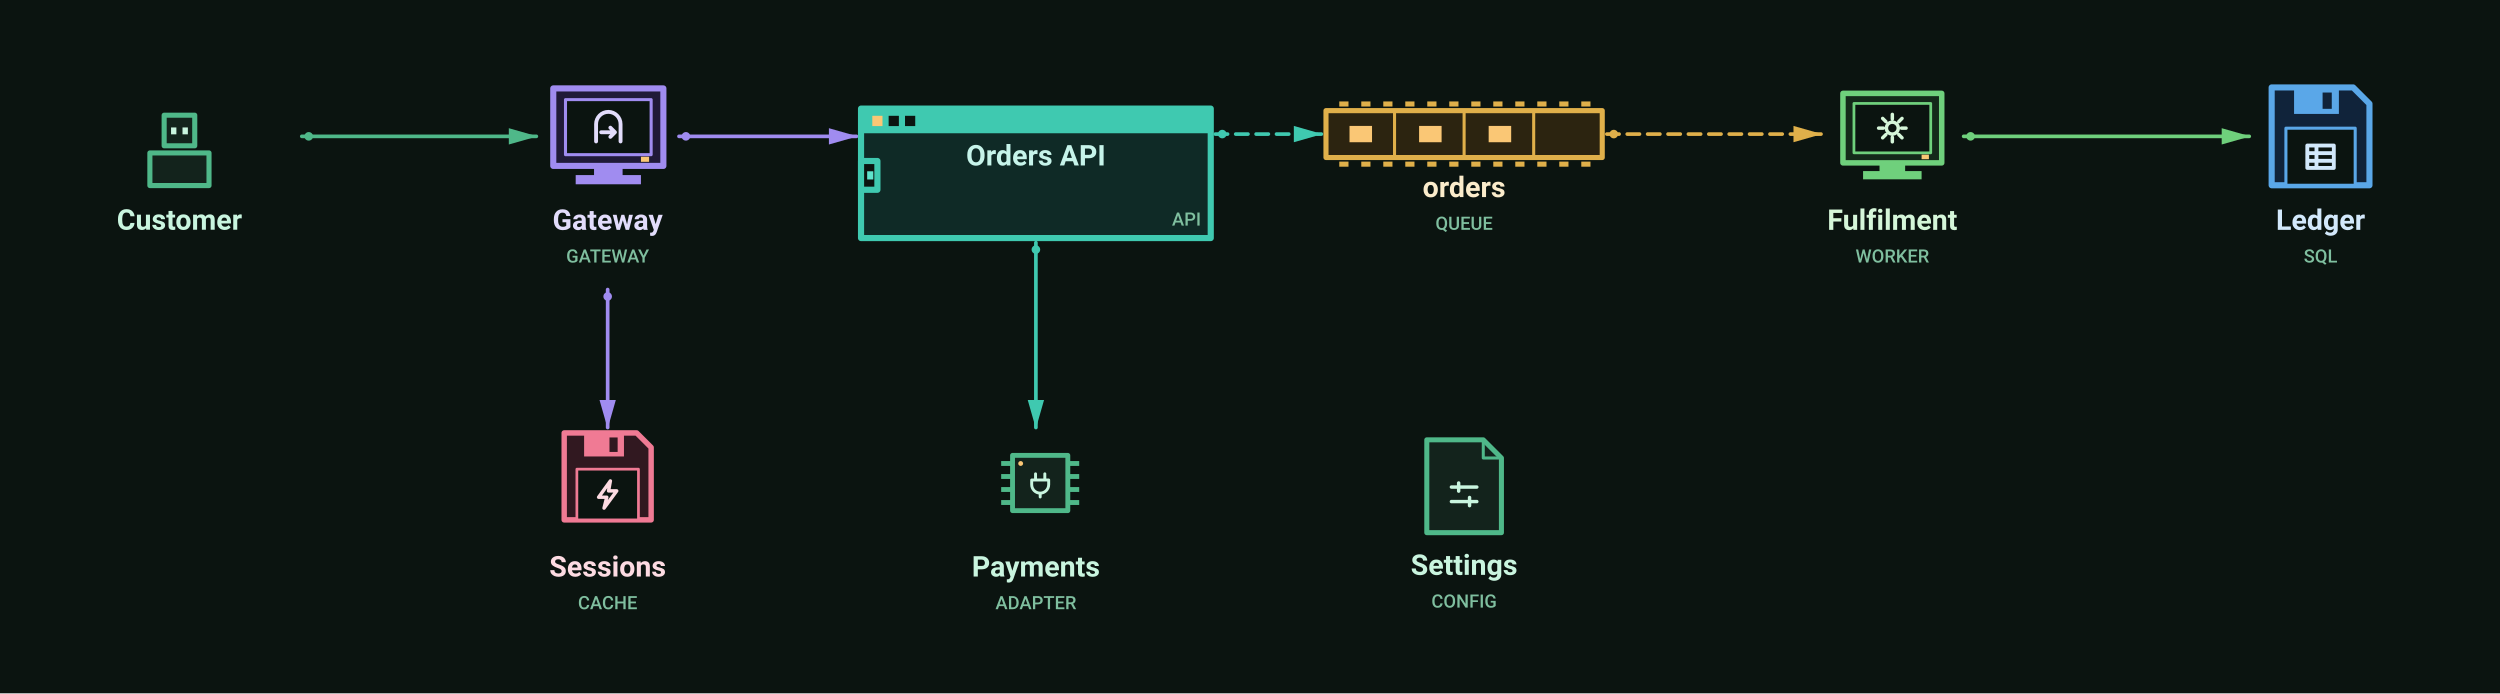
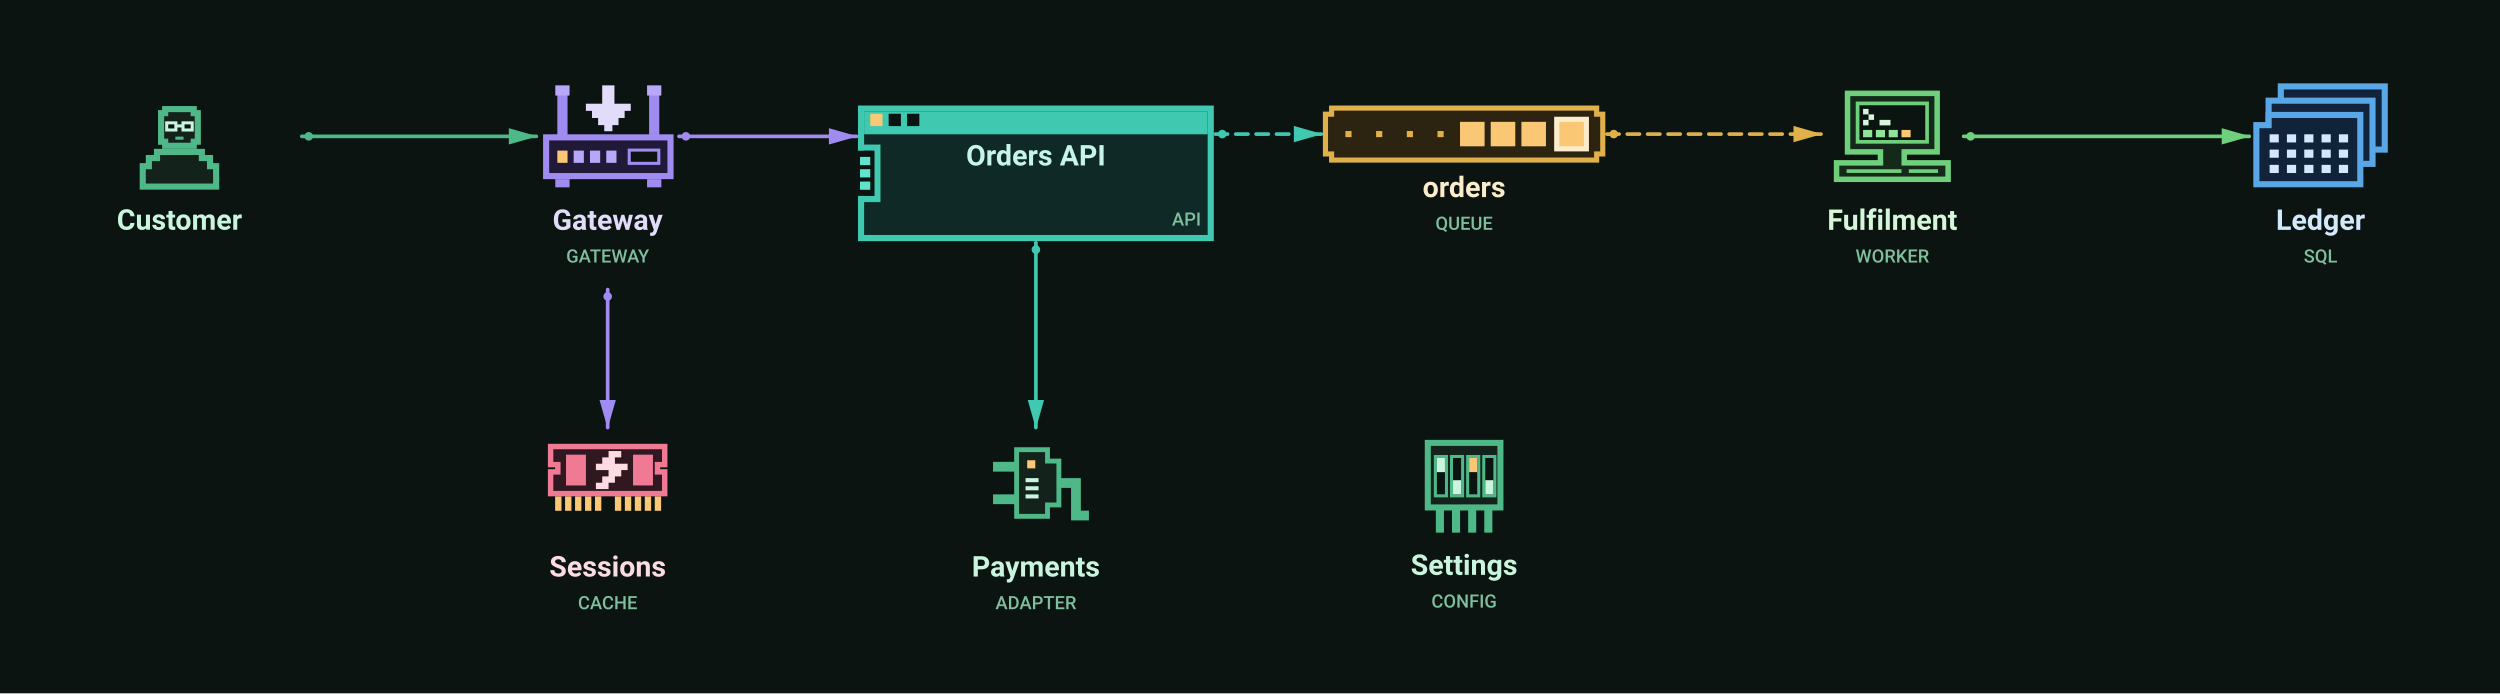
<svg xmlns="http://www.w3.org/2000/svg" width="1226" height="340" viewBox="0 0 1226 340">
  <defs>
    <filter id="export-pack-sample-dc-shadow" x="-25%" y="-30%" width="150%" height="170%">
      <feGaussianBlur in="SourceAlpha" stdDeviation="3" result="blur" />
      <feOffset in="blur" dx="0" dy="2" result="offset" />
      <feFlood flood-color="rgba(0, 0, 0, 0.45)" flood-opacity="1" result="color" />
      <feComposite in="color" in2="offset" operator="in" result="shadow" />
      <feMerge>
        <feMergeNode in="shadow" />
        <feMergeNode in="SourceGraphic" />
      </feMerge>
    </filter>
    <marker id="export-pack-sample-dc-arrow-4fb889" viewBox="-0.7 -0.7 15.4 9.4" refX="13.5" refY="4" markerWidth="15.4" markerHeight="9.4" markerUnits="userSpaceOnUse" orient="auto-start-reverse">
      <path d="M14 4 L0 0 L0 8 Z" fill="#4fb889" stroke-linejoin="round" stroke-linecap="round" />
    </marker>
    <marker id="export-pack-sample-dc-arrow-4fb889-open" viewBox="-0.7 -0.7 15.4 9.4" refX="13.5" refY="4" markerWidth="15.4" markerHeight="9.4" markerUnits="userSpaceOnUse" orient="auto-start-reverse">
      <path d="M0 0 L14 4 L0 8" fill="none" stroke="#4fb889" stroke-width="1.4" stroke-linejoin="round" stroke-linecap="round" />
    </marker>
    <marker id="export-pack-sample-dc-origin-4fb889" viewBox="-6 -2.6 6.5 5.2" refX="0" refY="0" markerWidth="6.5" markerHeight="5.2" markerUnits="userSpaceOnUse" orient="auto-start-reverse">
      <circle cx="-3.4" cy="0" r="2.1" fill="#4fb889" />
    </marker>
    <marker id="export-pack-sample-dc-arrow-a08cf0" viewBox="-0.7 -0.7 15.4 9.4" refX="13.5" refY="4" markerWidth="15.4" markerHeight="9.4" markerUnits="userSpaceOnUse" orient="auto-start-reverse">
      <path d="M14 4 L0 0 L0 8 Z" fill="#a08cf0" stroke-linejoin="round" stroke-linecap="round" />
    </marker>
    <marker id="export-pack-sample-dc-arrow-a08cf0-open" viewBox="-0.7 -0.7 15.4 9.4" refX="13.5" refY="4" markerWidth="15.4" markerHeight="9.4" markerUnits="userSpaceOnUse" orient="auto-start-reverse">
      <path d="M0 0 L14 4 L0 8" fill="none" stroke="#a08cf0" stroke-width="1.4" stroke-linejoin="round" stroke-linecap="round" />
    </marker>
    <marker id="export-pack-sample-dc-origin-a08cf0" viewBox="-6 -2.6 6.5 5.2" refX="0" refY="0" markerWidth="6.5" markerHeight="5.2" markerUnits="userSpaceOnUse" orient="auto-start-reverse">
      <circle cx="-3.4" cy="0" r="2.1" fill="#a08cf0" />
    </marker>
    <marker id="export-pack-sample-dc-arrow-3fc9b0" viewBox="-0.7 -0.7 15.4 9.4" refX="13.5" refY="4" markerWidth="15.4" markerHeight="9.4" markerUnits="userSpaceOnUse" orient="auto-start-reverse">
      <path d="M14 4 L0 0 L0 8 Z" fill="#3fc9b0" stroke-linejoin="round" stroke-linecap="round" />
    </marker>
    <marker id="export-pack-sample-dc-arrow-3fc9b0-open" viewBox="-0.7 -0.7 15.4 9.4" refX="13.5" refY="4" markerWidth="15.4" markerHeight="9.4" markerUnits="userSpaceOnUse" orient="auto-start-reverse">
      <path d="M0 0 L14 4 L0 8" fill="none" stroke="#3fc9b0" stroke-width="1.4" stroke-linejoin="round" stroke-linecap="round" />
    </marker>
    <marker id="export-pack-sample-dc-origin-3fc9b0" viewBox="-6 -2.6 6.5 5.2" refX="0" refY="0" markerWidth="6.5" markerHeight="5.2" markerUnits="userSpaceOnUse" orient="auto-start-reverse">
      <circle cx="-3.4" cy="0" r="2.1" fill="#3fc9b0" />
    </marker>
    <marker id="export-pack-sample-dc-arrow-e0b04a" viewBox="-0.7 -0.7 15.4 9.4" refX="13.5" refY="4" markerWidth="15.4" markerHeight="9.4" markerUnits="userSpaceOnUse" orient="auto-start-reverse">
      <path d="M14 4 L0 0 L0 8 Z" fill="#e0b04a" stroke-linejoin="round" stroke-linecap="round" />
    </marker>
    <marker id="export-pack-sample-dc-arrow-e0b04a-open" viewBox="-0.7 -0.7 15.4 9.4" refX="13.5" refY="4" markerWidth="15.4" markerHeight="9.4" markerUnits="userSpaceOnUse" orient="auto-start-reverse">
      <path d="M0 0 L14 4 L0 8" fill="none" stroke="#e0b04a" stroke-width="1.4" stroke-linejoin="round" stroke-linecap="round" />
    </marker>
    <marker id="export-pack-sample-dc-origin-e0b04a" viewBox="-6 -2.6 6.5 5.2" refX="0" refY="0" markerWidth="6.5" markerHeight="5.2" markerUnits="userSpaceOnUse" orient="auto-start-reverse">
      <circle cx="-3.4" cy="0" r="2.1" fill="#e0b04a" />
    </marker>
    <marker id="export-pack-sample-dc-arrow-6fd07c" viewBox="-0.7 -0.7 15.4 9.4" refX="13.5" refY="4" markerWidth="15.4" markerHeight="9.4" markerUnits="userSpaceOnUse" orient="auto-start-reverse">
      <path d="M14 4 L0 0 L0 8 Z" fill="#6fd07c" stroke-linejoin="round" stroke-linecap="round" />
    </marker>
    <marker id="export-pack-sample-dc-arrow-6fd07c-open" viewBox="-0.7 -0.7 15.4 9.4" refX="13.5" refY="4" markerWidth="15.4" markerHeight="9.4" markerUnits="userSpaceOnUse" orient="auto-start-reverse">
      <path d="M0 0 L14 4 L0 8" fill="none" stroke="#6fd07c" stroke-width="1.4" stroke-linejoin="round" stroke-linecap="round" />
    </marker>
    <marker id="export-pack-sample-dc-origin-6fd07c" viewBox="-6 -2.6 6.5 5.2" refX="0" refY="0" markerWidth="6.5" markerHeight="5.2" markerUnits="userSpaceOnUse" orient="auto-start-reverse">
      <circle cx="-3.4" cy="0" r="2.1" fill="#6fd07c" />
    </marker>
  </defs>
  <rect x="0" y="0" width="1226" height="340" fill="#0b1410" />
  <g transform="translate(88 85)">
    <path d="M60 -18.136L80 -18.136L117.511 -18.136L155.023 -18.136L175.023 -18.136" fill="none" marker-end="url(#export-pack-sample-dc-arrow-4fb889)" marker-start="url(#export-pack-sample-dc-origin-4fb889)" stroke="#4fb889" stroke-width="1.8" stroke-linecap="round" stroke-linejoin="round" />
    <path d="M244.977 -18.136L264.977 -18.136L288.489 -18.136L312 -18.136L332 -18.136" fill="none" marker-end="url(#export-pack-sample-dc-arrow-a08cf0)" marker-start="url(#export-pack-sample-dc-origin-a08cf0)" stroke="#a08cf0" stroke-width="1.8" stroke-linecap="round" stroke-linejoin="round" />
    <path d="M508 -19.25L528 -19.25L534 -19.25L540 -19.25L560 -19.25" fill="none" marker-end="url(#export-pack-sample-dc-arrow-3fc9b0)" marker-start="url(#export-pack-sample-dc-origin-3fc9b0)" stroke="#3fc9b0" stroke-width="1.8" stroke-dasharray="6 4" stroke-linecap="round" stroke-linejoin="round" />
    <path d="M700 -19.25L720 -19.25L752.511 -19.25L785.023 -19.25L805.023 -19.25" fill="none" marker-end="url(#export-pack-sample-dc-arrow-e0b04a)" marker-start="url(#export-pack-sample-dc-origin-e0b04a)" stroke="#e0b04a" stroke-width="1.8" stroke-dasharray="6 4" stroke-linecap="round" stroke-linejoin="round" />
    <path d="M874.977 -18.136L894.977 -18.136L945 -18.136L995.023 -18.136L1015.023 -18.136" fill="none" marker-end="url(#export-pack-sample-dc-arrow-6fd07c)" marker-start="url(#export-pack-sample-dc-origin-6fd07c)" stroke="#6fd07c" stroke-width="1.8" stroke-linecap="round" stroke-linejoin="round" />
    <path d="M210 57L210 77L210 90.83L210 104.659L210 124.659" fill="none" marker-end="url(#export-pack-sample-dc-arrow-a08cf0)" marker-start="url(#export-pack-sample-dc-origin-a08cf0)" stroke="#a08cf0" stroke-width="1.8" stroke-linecap="round" stroke-linejoin="round" />
    <path d="M420 34L420 54L420 79.33L420 104.659L420 124.659" fill="none" marker-end="url(#export-pack-sample-dc-arrow-3fc9b0)" marker-start="url(#export-pack-sample-dc-origin-3fc9b0)" stroke="#3fc9b0" stroke-width="1.8" stroke-linecap="round" stroke-linejoin="round" />
    <g transform="translate(-60 -46)">
-       <path d="M45.5 36L74.5 36L74.5 52L45.5 52Z" fill="#13231c" stroke="#4fb889" stroke-width="2.5" stroke-linecap="round" stroke-linejoin="round" />
-       <path d="M52.5 17.5L67.5 17.5L67.5 32.5L52.5 32.5Z" fill="#13231c" stroke="#4fb889" stroke-width="2.5" stroke-linecap="round" stroke-linejoin="round" />
-       <path d="M55.88 23.5L58.5 23.5L58.5 26.88L55.88 26.88ZM61.5 23.5L64.13 23.5L64.13 26.88L61.5 26.88Z" fill="#c9f5df" stroke="none" />
+       <path d="M47.5 34L72.5 34L72.5 43L47.5 43ZM43.5 37L76.5 37L76.5 47L43.5 47ZM40.5 41L79.5 41L79.5 54L40.5 54Z" fill="#4fb889" stroke="none" />
+       <path d="M50.5 37L69.5 37L69.5 40L50.5 40ZM46.5 40L73.5 40L73.5 44L46.5 44ZM43.5 44L76.5 44L76.5 51L43.5 51Z" fill="#13231c" stroke="none" />
+       <path d="M51.5 13L68.5 13L68.5 34L51.5 34ZM49.5 15L70.5 15L70.5 32L49.5 32Z" fill="#4fb889" stroke="none" />
+       <path d="M54.5 16L65.5 16L65.5 31L54.5 31ZM52.5 18L67.5 18L67.5 29L52.5 29Z" fill="#13231c" stroke="none" />
+       <path d="M53 20.5L59 20.5L59 25.5L53 25.5ZM61 20.5L67 20.5L67 25.5L61 25.5ZM59 22L61 22L61 23.5L59 23.5Z" fill="#c9f5df" stroke="none" />
+       <path d="M54.5 22L57.5 22L57.5 24L54.5 24ZM62.5 22L65.5 22L65.5 24L62.5 24Z" fill="#0b1410" stroke="none" />
+       <path d="M58 28L62 28L62 29.5L58 29.5Z" fill="#4fb889" stroke="none" />
      <text x="60" y="73.65" fill="#c9f5df" font-family="system-ui, -apple-system, &quot;Segoe UI&quot;, Roboto, &quot;Helvetica Neue&quot;, Arial, sans-serif" font-size="14" font-weight="600" text-anchor="middle" letter-spacing="0" textLength="63.34" lengthAdjust="spacingAndGlyphs" xml:space="preserve">Customer</text>
    </g>
    <g transform="translate(150 -57)">
-       <path d="M33.32 15.36L87.32 15.36L87.32 53.36L33.32 53.36Z" fill="#201a38" stroke="#a08cf0" stroke-width="3" stroke-linecap="round" stroke-linejoin="round" />
-       <path d="M39.32 20.86L81.32 20.86L81.32 47.86L39.32 47.86Z" fill="#0b1410" stroke="#a08cf0" stroke-width="1.5" stroke-linecap="round" stroke-linejoin="round" />
-       <path d="M53.32 53.36L67.32 53.36L67.32 57.86L53.32 57.86ZM44.32 57.86L76.32 57.86L76.32 62.37L44.32 62.37Z" fill="#a08cf0" stroke="none" />
-       <path d="M76.32 48.86L80.32 48.86L80.32 51.36L76.32 51.36Z" fill="#fac775" stroke="none" />
-       <path d="M54.32 41.36L54.32 32.86C54.32 29.55 57.01 26.86 60.32 26.86C63.64 26.86 66.32 29.55 66.32 32.86L66.32 41.36M56.82 36.86L63.32 36.86M61.32 34.61L63.57 36.86L61.32 39.11" fill="none" stroke="#e2dcfb" stroke-width="1.9" stroke-linecap="round" stroke-linejoin="round" />
+       <path d="M35.32 17.86L40.32 17.86L40.32 38.86L35.32 38.86ZM80.32 17.86L85.32 17.86L85.32 38.86L80.32 38.86ZM34.32 59.86L41.32 59.86L41.32 63.87L34.32 63.87ZM79.32 59.86L86.32 59.86L86.32 63.87L79.32 63.87Z" fill="#a08cf0" stroke="none" />
+       <path d="M34.32 13.86L41.32 13.86L41.32 18.86L34.32 18.86ZM79.32 13.86L86.32 13.86L86.32 18.86L79.32 18.86Z" fill="#b9a8f7" stroke="none" />
+       <path d="M57.32 13.86L63.32 13.86L63.32 22.86L57.32 22.86ZM49.32 22.86L71.32 22.86L71.32 26.36L49.32 26.36ZM52.32 26.36L68.32 26.36L68.32 29.86L52.32 29.86ZM55.32 29.86L65.32 29.86L65.32 33.36L55.32 33.36ZM58.32 33.36L62.32 33.36L62.32 36.36L58.32 36.36Z" fill="#e2dcfb" stroke="none" />
+       <path d="M28.32 37.86L92.32 37.86L92.32 59.86L28.32 59.86Z" fill="#a08cf0" stroke="none" />
+       <path d="M31.32 40.86L89.32 40.86L89.32 56.86L31.32 56.86Z" fill="#201a38" stroke="none" />
+       <path d="M35.32 45.86L40.32 45.86L40.32 51.86L35.32 51.86Z" fill="#fac775" stroke="none" />
+       <path d="M43.32 45.86L48.32 45.86L48.32 51.86L43.32 51.86ZM51.32 45.86L56.32 45.86L56.32 51.86L51.32 51.86ZM59.32 45.86L64.32 45.86L64.32 51.86L59.32 51.86Z" fill="#b9a8f7" stroke="none" />
+       <path d="M69.82 44.86L85.82 44.86L85.82 52.86L69.82 52.86Z" fill="#a08cf0" stroke="none" />
+       <path d="M71.32 46.36L84.32 46.36L84.32 51.36L71.32 51.36Z" fill="#0b1410" stroke="none" />
      <text x="60" y="84.72" fill="#e2dcfb" font-family="system-ui, -apple-system, &quot;Segoe UI&quot;, Roboto, &quot;Helvetica Neue&quot;, Arial, sans-serif" font-size="14" font-weight="600" text-anchor="middle" letter-spacing="0" textLength="58.39" lengthAdjust="spacingAndGlyphs" xml:space="preserve">Gateway</text>
      <text x="60" y="100.74" fill="#7fbf9f" font-family="system-ui, -apple-system, &quot;Segoe UI&quot;, Roboto, &quot;Helvetica Neue&quot;, Arial, sans-serif" font-size="9" font-weight="500" text-anchor="middle" letter-spacing="0" textLength="37.98" lengthAdjust="spacingAndGlyphs" xml:space="preserve">GATEWAY</text>
    </g>
    <g transform="translate(332 -34)">
-       <path d="M2.25 2.26L173.75 2.26L173.75 65.74L2.25 65.74Z" fill="#0f2a26" stroke="#3fc9b0" stroke-width="3.02" stroke-linecap="round" stroke-linejoin="round" />
-       <path d="M2.25 2.26L173.75 2.26L173.75 14.35L2.25 14.35Z" fill="#3fc9b0" stroke="none" />
-       <path d="M7.77 5.79L12.78 5.79L12.78 10.83L7.77 10.83Z" fill="#fac775" stroke="none" />
-       <path d="M15.79 5.79L20.81 5.79L20.81 10.83L15.79 10.83ZM23.82 5.79L28.83 5.79L28.83 10.83L23.82 10.83Z" fill="#0b1410" stroke="none" />
-       <path d="M2.25 27.95L10.28 27.95L10.28 42.06L2.25 42.06Z" fill="#0b1410" stroke="#3fc9b0" stroke-width="3.02" stroke-linecap="round" stroke-linejoin="round" />
-       <path d="M5.26 32.99L8.27 32.99L8.27 37.02L5.26 37.02Z" fill="#5fe3cc" stroke="none" />
+       <path d="M0.75 0.75L175.25 0.75L175.25 67.25L0.75 67.25Z" fill="#3fc9b0" stroke="none" />
+       <path d="M3.76 3.77L172.24 3.77L172.24 64.23L3.76 64.23Z" fill="#0f2a26" stroke="none" />
+       <path d="M3.76 3.77L172.24 3.77L172.24 14.86L3.76 14.86Z" fill="#3fc9b0" stroke="none" />
+       <path d="M6.77 4.78L12.78 4.78L12.78 10.83L6.77 10.83Z" fill="#fac775" stroke="none" />
+       <path d="M15.79 4.78L21.81 4.78L21.81 10.83L15.79 10.83ZM24.82 4.78L30.84 4.78L30.84 10.83L24.82 10.83Z" fill="#0b1410" stroke="none" />
+       <path d="M0.75 19.89L11.78 19.89L11.78 22.92L0.75 22.92ZM8.77 19.89L11.78 19.89L11.78 48.11L8.77 48.11ZM0.75 45.08L11.78 45.08L11.78 48.11L0.75 48.11Z" fill="#3fc9b0" stroke="none" />
+       <path d="M0.75 22.92L8.77 22.92L8.77 45.08L0.75 45.08Z" fill="#0b1410" stroke="none" />
+       <path d="M1.75 25.94L6.77 25.94L6.77 29.97L1.75 29.97ZM1.75 31.98L6.77 31.98L6.77 36.02L1.75 36.02ZM1.75 38.03L6.77 38.03L6.77 42.06L1.75 42.06Z" fill="#5fe3cc" stroke="none" />
      <text x="88" y="30.13" fill="#c6f4ea" font-family="system-ui, -apple-system, &quot;Segoe UI&quot;, Roboto, &quot;Helvetica Neue&quot;, Arial, sans-serif" font-size="14" font-weight="600" text-anchor="middle" letter-spacing="0" textLength="66.98" lengthAdjust="spacingAndGlyphs" xml:space="preserve">Orders API</text>
      <text x="169" y="59.63" fill="#7fbf9f" font-family="system-ui, -apple-system, &quot;Segoe UI&quot;, Roboto, &quot;Helvetica Neue&quot;, Arial, sans-serif" font-size="9" font-weight="500" text-anchor="end" letter-spacing="0" textLength="12.96" lengthAdjust="spacingAndGlyphs" xml:space="preserve">API</text>
    </g>
    <g transform="translate(560 -36)">
-       <path d="M2.26 5.25L137.74 5.25L137.74 28.25L2.26 28.25Z" fill="#2c2410" stroke="#e0b04a" stroke-width="2.5" stroke-linecap="round" stroke-linejoin="round" />
-       <path d="M8.78 0.75L13.3 0.75L13.3 3.25L8.78 3.25ZM19.57 0.75L24.08 0.75L24.08 3.25L19.57 3.25ZM30.36 0.75L34.87 0.75L34.87 3.25L30.36 3.25ZM41.15 0.75L45.66 0.75L45.66 3.25L41.15 3.25ZM51.93 0.75L56.45 0.75L56.45 3.25L51.93 3.25ZM62.72 0.75L67.24 0.75L67.24 3.25L62.72 3.25ZM73.51 0.75L78.03 0.75L78.03 3.25L73.51 3.25ZM84.3 0.75L88.82 0.75L88.82 3.25L84.3 3.25ZM95.09 0.75L99.61 0.75L99.61 3.25L95.09 3.25ZM105.88 0.75L110.4 0.75L110.4 3.25L105.88 3.25ZM116.67 0.75L121.18 0.75L121.18 3.25L116.67 3.25ZM127.46 0.75L131.97 0.75L131.97 3.25L127.46 3.25ZM8.78 30.25L13.3 30.25L13.3 32.75L8.78 32.75ZM19.57 30.25L24.08 30.25L24.08 32.75L19.57 32.75ZM30.36 30.25L34.87 30.25L34.87 32.75L30.36 32.75ZM41.15 30.25L45.66 30.25L45.66 32.75L41.15 32.75ZM51.93 30.25L56.45 30.25L56.45 32.75L51.93 32.75ZM62.72 30.25L67.24 30.25L67.24 32.75L62.72 32.75ZM73.51 30.25L78.03 30.25L78.03 32.75L73.51 32.75ZM84.3 30.25L88.82 30.25L88.82 32.75L84.3 32.75ZM95.09 30.25L99.61 30.25L99.61 32.75L95.09 32.75ZM105.88 30.25L110.4 30.25L110.4 32.75L105.88 32.75ZM116.67 30.25L121.18 30.25L121.18 32.75L116.67 32.75ZM127.46 30.25L131.97 30.25L131.97 32.75L127.46 32.75Z" fill="#e0b04a" stroke="none" />
-       <path d="M35.88 5.25L35.88 28.25M70 5.25L70 28.25M104.12 5.25L104.12 28.25" fill="none" stroke="#e0b04a" stroke-width="1.5" stroke-linecap="round" stroke-linejoin="round" />
-       <path d="M13.8 12.75L24.84 12.75L24.84 20.75L13.8 20.75Z" fill="#fac775" stroke="none" />
-       <path d="M47.92 12.75L58.96 12.75L58.96 20.75L47.92 20.75ZM82.04 12.75L93.08 12.75L93.08 20.75L82.04 20.75Z" fill="#fac775" stroke="none" />
+       <path d="M3.76 2.75L136.24 2.75L136.24 30.75L3.76 30.75ZM0.75 5.75L139.25 5.75L139.25 27.75L0.75 27.75Z" fill="#e0b04a" stroke="none" />
+       <path d="M6.27 5.25L133.73 5.25L133.73 28.25L6.27 28.25ZM3.26 8.25L136.74 8.25L136.74 25.25L3.26 25.25Z" fill="#2c2410" stroke="none" />
+       <path d="M67.99 10.75L80.04 10.75L80.04 22.75L67.99 22.75ZM83.05 10.75L95.09 10.75L95.09 22.75L83.05 22.75ZM98.1 10.75L110.14 10.75L110.14 22.75L98.1 22.75Z" fill="#fac775" stroke="none" />
+       <path d="M114.16 8.25L131.22 8.25L131.22 25.25L114.16 25.25Z" fill="#fbeccb" stroke="none" />
+       <path d="M116.67 10.75L128.71 10.75L128.71 22.75L116.67 22.75Z" fill="#fac775" stroke="none" />
+       <path d="M11.79 15.25L14.8 15.25L14.8 18.25L11.79 18.25ZM26.84 15.25L29.86 15.25L29.86 18.25L26.84 18.25ZM41.9 15.25L44.91 15.25L44.91 18.25L41.9 18.25ZM56.95 15.25L59.96 15.25L59.96 18.25L56.95 18.25Z" fill="#e0b04a" stroke="none" />
      <text x="70" y="47.65" fill="#fbeccb" font-family="system-ui, -apple-system, &quot;Segoe UI&quot;, Roboto, &quot;Helvetica Neue&quot;, Arial, sans-serif" font-size="14" font-weight="600" text-anchor="middle" letter-spacing="0" textLength="41.93" lengthAdjust="spacingAndGlyphs" xml:space="preserve">orders</text>
      <text x="70" y="63.68" fill="#7fbf9f" font-family="system-ui, -apple-system, &quot;Segoe UI&quot;, Roboto, &quot;Helvetica Neue&quot;, Arial, sans-serif" font-size="9" font-weight="500" text-anchor="middle" letter-spacing="0" textLength="24.75" lengthAdjust="spacingAndGlyphs" xml:space="preserve">QUEUE</text>
    </g>
    <g transform="translate(780 -57)">
-       <path d="M35.78 17.79L84.22 17.79L84.22 51.87L35.78 51.87Z" fill="#14291a" stroke="#6fd07c" stroke-width="2.69" stroke-linecap="round" stroke-linejoin="round" />
-       <path d="M41.17 22.72L78.83 22.72L78.83 46.94L41.17 46.94Z" fill="#0b1410" stroke="#6fd07c" stroke-width="1.35" stroke-linecap="round" stroke-linejoin="round" />
-       <path d="M53.72 51.87L66.28 51.87L66.28 55.9L53.72 55.9ZM45.65 55.9L74.35 55.9L74.35 59.94L45.65 59.94Z" fill="#6fd07c" stroke="none" />
-       <path d="M74.35 47.83L77.94 47.83L77.94 50.07L74.35 50.07Z" fill="#fac775" stroke="none" />
-       <path d="M60 31.91C58.39 31.91 57.09 33.22 57.09 34.83C57.09 36.44 58.39 37.74 60 37.74C61.61 37.74 62.91 36.44 62.91 34.83C62.91 33.22 61.61 31.91 60 31.91M60 28.1L60 30.34M60 39.31L60 41.55M53.27 34.83L55.52 34.83M64.48 34.83L66.73 34.83M55.25 30.07L56.82 31.64M63.18 38.01L64.75 39.58M64.75 30.07L63.18 31.64M56.82 38.01L55.25 39.58" fill="none" stroke="#d5f6d9" stroke-width="1.7" stroke-linecap="round" stroke-linejoin="round" />
+       <path d="M36.68 16.44L83.32 16.44L83.32 47.83L36.68 47.83ZM52.83 42.45L67.17 42.45L67.17 55.9L52.83 55.9ZM31.3 50.52L88.7 50.52L88.7 61.28L31.3 61.28Z" fill="#6fd07c" stroke="none" />
+       <path d="M39.37 19.13L80.63 19.13L80.63 45.14L39.37 45.14ZM55.52 45.14L64.48 45.14L64.48 53.21L55.52 53.21ZM33.99 53.21L86.01 53.21L86.01 58.59L33.99 58.59Z" fill="#14291a" stroke="none" />
+       <path d="M42.06 21.82L77.94 21.82L77.94 42.45L42.06 42.45Z" fill="#6fd07c" stroke="none" />
+       <path d="M43.86 23.62L76.14 23.62L76.14 40.66L43.86 40.66Z" fill="#0b1410" stroke="none" />
+       <path d="M45.65 25.41L48.34 25.41L48.34 28.1L45.65 28.1ZM48.34 28.1L51.03 28.1L51.03 30.79L48.34 30.79ZM45.65 30.79L48.34 30.79L48.34 33.48L45.65 33.48ZM53.72 30.79L59.1 30.79L59.1 33.48L53.72 33.48Z" fill="#d5f6d9" stroke="none" />
+       <path d="M45.65 35.72L50.13 35.72L50.13 39.31L45.65 39.31ZM51.93 35.72L56.41 35.72L56.41 39.31L51.93 39.31ZM58.21 35.72L62.69 35.72L62.69 39.31L58.21 39.31Z" fill="#8fe39a" stroke="none" />
+       <path d="M64.48 35.72L68.97 35.72L68.97 39.31L64.48 39.31Z" fill="#fac775" stroke="none" />
+       <path d="M37.58 55.01L64.48 55.01L64.48 56.8L37.58 56.8ZM68.07 55.01L82.42 55.01L82.42 56.8L68.07 56.8Z" fill="#6fd07c" stroke="none" />
      <text x="60" y="84.72" fill="#d5f6d9" font-family="system-ui, -apple-system, &quot;Segoe UI&quot;, Roboto, &quot;Helvetica Neue&quot;, Arial, sans-serif" font-size="14" font-weight="600" text-anchor="middle" letter-spacing="0" textLength="70.18" lengthAdjust="spacingAndGlyphs" xml:space="preserve">Fulfilment</text>
      <text x="60" y="100.74" fill="#7fbf9f" font-family="system-ui, -apple-system, &quot;Segoe UI&quot;, Roboto, &quot;Helvetica Neue&quot;, Arial, sans-serif" font-size="9" font-weight="500" text-anchor="middle" letter-spacing="0" textLength="33.03" lengthAdjust="spacingAndGlyphs" xml:space="preserve">WORKER</text>
    </g>
    <g transform="translate(990 -57)">
-       <path d="M36.02 14.88L75.99 14.88L83.98 22.87L83.98 62.85L36.02 62.85Z" fill="#10233a" stroke="#5aa7e8" stroke-width="3" stroke-linecap="round" stroke-linejoin="round" />
-       <path d="M47.01 14.88L68.99 14.88L68.99 27.87L47.01 27.87Z" fill="#5aa7e8" stroke="none" />
-       <path d="M61 17.38L65.5 17.38L65.5 25.37L61 25.37Z" fill="#10233a" stroke="none" />
-       <path d="M43.01 34.87L76.99 34.87L76.99 62.85L43.01 62.85Z" fill="#0b1410" stroke="#5aa7e8" stroke-width="1.5" stroke-linecap="round" stroke-linejoin="round" />
-       <path d="M53.5 43.36L66.5 43.36L66.5 54.35L53.5 54.35ZM53.5 47.11L66.5 47.11M53.5 50.86L66.5 50.86M58 43.36L58 54.35" fill="none" stroke="#d2e8fb" stroke-width="1.9" stroke-linecap="round" stroke-linejoin="round" />
+       <path d="M39.01 12.88L92.98 12.88L92.98 46.86L39.01 46.86Z" fill="#5aa7e8" stroke="none" />
+       <path d="M42.01 15.88L89.98 15.88L89.98 43.86L42.01 43.86Z" fill="#10233a" stroke="none" />
+       <path d="M33.02 19.88L86.98 19.88L86.98 53.85L33.02 53.85Z" fill="#5aa7e8" stroke="none" />
+       <path d="M36.02 22.87L83.98 22.87L83.98 50.86L36.02 50.86Z" fill="#10233a" stroke="none" />
+       <path d="M27.02 31.87L80.99 31.87L80.99 63.85L27.02 63.85ZM33.02 26.87L80.99 26.87L80.99 37.86L33.02 37.86Z" fill="#5aa7e8" stroke="none" />
+       <path d="M30.02 34.87L77.99 34.87L77.99 60.85L30.02 60.85ZM36.02 29.87L77.99 29.87L77.99 34.87L36.02 34.87Z" fill="#10233a" stroke="none" />
+       <path d="M35.02 37.86L39.51 37.86L39.51 41.86L35.02 41.86ZM43.51 37.86L48.01 37.86L48.01 41.86L43.51 41.86ZM52.01 37.86L56.5 37.86L56.5 41.86L52.01 41.86ZM60.5 37.86L65 37.86L65 41.86L60.5 41.86ZM68.99 37.86L73.49 37.86L73.49 41.86L68.99 41.86ZM35.02 45.36L39.51 45.36L39.51 49.36L35.02 49.36ZM43.51 45.36L48.01 45.36L48.01 49.36L43.51 49.36ZM52.01 45.36L56.5 45.36L56.5 49.36L52.01 49.36ZM60.5 45.36L65 45.36L65 49.36L60.5 49.36ZM68.99 45.36L73.49 45.36L73.49 49.36L68.99 49.36ZM35.02 52.85L39.51 52.85L39.51 56.85L35.02 56.85ZM43.51 52.85L48.01 52.85L48.01 56.85L43.51 56.85ZM52.01 52.85L56.5 52.85L56.5 56.85L52.01 56.85ZM60.5 52.85L65 52.85L65 56.85L60.5 56.85ZM68.99 52.85L73.49 52.85L73.49 56.85L68.99 56.85Z" fill="#d2e8fb" stroke="none" />
      <text x="60" y="84.72" fill="#d2e8fb" font-family="system-ui, -apple-system, &quot;Segoe UI&quot;, Roboto, &quot;Helvetica Neue&quot;, Arial, sans-serif" font-size="14" font-weight="600" text-anchor="middle" letter-spacing="0" textLength="44.99" lengthAdjust="spacingAndGlyphs" xml:space="preserve">Ledger</text>
      <text x="60" y="100.74" fill="#7fbf9f" font-family="system-ui, -apple-system, &quot;Segoe UI&quot;, Roboto, &quot;Helvetica Neue&quot;, Arial, sans-serif" font-size="9" font-weight="500" text-anchor="middle" letter-spacing="0" textLength="14.85" lengthAdjust="spacingAndGlyphs" xml:space="preserve">SQL</text>
    </g>
    <g transform="translate(150 113)">
-       <path d="M38.68 14.31L74.21 14.31L81.32 21.41L81.32 56.94L38.68 56.94Z" fill="#311820" stroke="#f07a94" stroke-width="2.66" stroke-linecap="round" stroke-linejoin="round" />
-       <path d="M48.45 14.31L67.99 14.31L67.99 25.85L48.45 25.85Z" fill="#f07a94" stroke="none" />
-       <path d="M60.89 16.53L64.89 16.53L64.89 23.63L60.89 23.63Z" fill="#311820" stroke="none" />
-       <path d="M44.9 32.07L75.1 32.07L75.1 56.94L44.9 56.94Z" fill="#0b1410" stroke="#f07a94" stroke-width="1.33" stroke-linecap="round" stroke-linejoin="round" />
-       <path d="M61.33 37.85L55.56 45.84L59.56 45.84L58.22 51.17L64.44 42.73L60.44 42.73Z" fill="none" stroke="#fddbe2" stroke-width="1.69" stroke-linecap="round" stroke-linejoin="round" />
+       <path d="M34.24 45.4L37.35 45.4L37.35 52.5L34.24 52.5ZM39.12 45.4L42.23 45.4L42.23 52.5L39.12 52.5ZM44.01 45.4L47.12 45.4L47.12 52.5L44.01 52.5ZM48.9 45.4L52.01 45.4L52.01 52.5L48.9 52.5ZM53.78 45.4L56.89 45.4L56.89 52.5L53.78 52.5ZM63.55 45.4L66.66 45.4L66.66 52.5L63.55 52.5ZM68.44 45.4L71.55 45.4L71.55 52.5L68.44 52.5ZM73.32 45.4L76.43 45.4L76.43 52.5L73.32 52.5ZM78.21 45.4L81.32 45.4L81.32 52.5L78.21 52.5ZM83.1 45.4L86.21 45.4L86.21 52.5L83.1 52.5Z" fill="#fac775" stroke="none" />
+       <path d="M30.69 19.64L89.31 19.64L89.31 31.18L30.69 31.18ZM34.24 25.85L85.76 25.85L85.76 37.4L34.24 37.4ZM30.69 32.07L89.31 32.07L89.31 45.4L30.69 45.4Z" fill="#f07a94" stroke="none" />
+       <path d="M33.35 22.3L86.65 22.3L86.65 28.52L33.35 28.52ZM36.9 28.52L83.1 28.52L83.1 34.74L36.9 34.74ZM33.35 34.74L86.65 34.74L86.65 42.73L33.35 42.73Z" fill="#311820" stroke="none" />
+       <path d="M39.57 24.97L49.34 24.97L49.34 40.07L39.57 40.07ZM72.44 24.97L82.21 24.97L82.21 40.07L72.44 40.07Z" fill="#f07a94" stroke="none" />
+       <path d="M60.44 23.19L66.66 23.19L66.66 26.3L60.44 26.3ZM57.34 26.3L63.55 26.3L63.55 29.41L57.34 29.41ZM54.23 29.41L69.77 29.41L69.77 32.52L54.23 32.52ZM60.44 32.52L66.66 32.52L66.66 35.63L60.44 35.63ZM57.34 35.63L63.55 35.63L63.55 38.73L57.34 38.73ZM54.23 38.73L60.44 38.73L60.44 41.84L54.23 41.84Z" fill="#fddbe2" stroke="none" />
      <text x="60" y="84.72" fill="#fddbe2" font-family="system-ui, -apple-system, &quot;Segoe UI&quot;, Roboto, &quot;Helvetica Neue&quot;, Arial, sans-serif" font-size="14" font-weight="600" text-anchor="middle" letter-spacing="0" textLength="61.01" lengthAdjust="spacingAndGlyphs" xml:space="preserve">Sessions</text>
      <text x="60" y="100.74" fill="#7fbf9f" font-family="system-ui, -apple-system, &quot;Segoe UI&quot;, Roboto, &quot;Helvetica Neue&quot;, Arial, sans-serif" font-size="9" font-weight="500" text-anchor="middle" letter-spacing="0" textLength="24.75" lengthAdjust="spacingAndGlyphs" xml:space="preserve">CACHE</text>
    </g>
    <g transform="translate(360 113)">
-       <path d="M42.97 28.1L49.35 28.1L49.35 30.49L42.97 30.49ZM74.86 28.1L81.24 28.1L81.24 30.49L74.86 30.49ZM42.97 34.48L49.35 34.48L49.35 36.87L42.97 36.87ZM74.86 34.48L81.24 34.48L81.24 36.87L74.86 36.87ZM42.97 40.86L49.35 40.86L49.35 43.25L42.97 43.25ZM74.86 40.86L81.24 40.86L81.24 43.25L74.86 43.25ZM42.97 47.23L49.35 47.23L49.35 49.63L42.97 49.63ZM74.86 47.23L81.24 47.23L81.24 49.63L74.86 49.63Z" fill="#4fb889" stroke="none" />
-       <path d="M48.55 25.31L75.66 25.31L75.66 52.42L48.55 52.42Z" fill="#13231c" stroke="#4fb889" stroke-width="2.39" stroke-linecap="round" stroke-linejoin="round" />
-       <path d="M51.34 29.3C51.34 29.96 51.88 30.49 52.54 30.49C53.2 30.49 53.73 29.96 53.73 29.3C53.73 28.64 53.2 28.1 52.54 28.1C51.88 28.1 51.34 28.64 51.34 29.3Z" fill="#fac775" stroke="none" />
-       <path d="M59.83 34.36L59.83 37.39M64.38 34.36L64.38 37.39M57.94 37.39L66.27 37.39L66.27 39.66C66.27 41.96 64.41 43.83 62.11 43.83C59.81 43.83 57.94 41.96 57.94 39.66ZM62.11 43.83L62.11 45.72" fill="none" stroke="#c9f5df" stroke-width="1.44" stroke-linecap="round" stroke-linejoin="round" />
+       <path d="M38.99 28.5L50.15 28.5L50.15 33.28L38.99 33.28ZM38.99 44.44L50.15 44.44L50.15 49.23L38.99 49.23ZM71.67 36.47L81.24 36.47L81.24 41.26L71.67 41.26ZM77.25 36.47L82.04 36.47L82.04 57.2L77.25 57.2ZM77.25 52.42L86.02 52.42L86.02 57.2L77.25 57.2ZM49.35 21.33L66.89 21.33L66.89 56.4L49.35 56.4ZM62.11 26.91L72.47 26.91L72.47 50.82L62.11 50.82Z" fill="#4fb889" stroke="none" />
+       <path d="M51.74 23.72L64.5 23.72L64.5 54.01L51.74 54.01ZM64.5 29.3L70.08 29.3L70.08 48.43L64.5 48.43Z" fill="#13231c" stroke="none" />
+       <path d="M55.73 27.7L59.71 27.7L59.71 31.69L55.73 31.69Z" fill="#fac775" stroke="none" />
+       <path d="M54.93 36.47L61.31 36.47L61.31 38.47L54.93 38.47ZM54.93 40.46L61.31 40.46L61.31 42.45L54.93 42.45ZM54.93 44.44L61.31 44.44L61.31 46.44L54.93 46.44Z" fill="#c9f5df" stroke="none" />
      <text x="60" y="84.72" fill="#c9f5df" font-family="system-ui, -apple-system, &quot;Segoe UI&quot;, Roboto, &quot;Helvetica Neue&quot;, Arial, sans-serif" font-size="14" font-weight="600" text-anchor="middle" letter-spacing="0" textLength="66.39" lengthAdjust="spacingAndGlyphs" xml:space="preserve">Payments</text>
      <text x="60" y="100.74" fill="#7fbf9f" font-family="system-ui, -apple-system, &quot;Segoe UI&quot;, Roboto, &quot;Helvetica Neue&quot;, Arial, sans-serif" font-size="9" font-weight="500" text-anchor="middle" letter-spacing="0" textLength="34.65" lengthAdjust="spacingAndGlyphs" xml:space="preserve">ADAPTER</text>
    </g>
    <g transform="translate(570 118)">
-       <path d="M41.7 12.7L69.4 12.7L78.3 21.6L78.3 58.21L41.7 58.21Z" fill="#13231c" stroke="#4fb889" stroke-width="2.47" stroke-linecap="round" stroke-linejoin="round" />
-       <path d="M69.4 12.7L69.4 21.6L78.3 21.6" fill="none" stroke="#4fb889" stroke-width="1.48" stroke-linecap="round" stroke-linejoin="round" />
-       <path d="M53.77 35.85L66.23 35.85M53.77 42.97L66.23 42.97M57.33 33.85L57.33 37.85M62.67 40.97L62.67 44.98" fill="none" stroke="#c9f5df" stroke-width="1.69" stroke-linecap="round" stroke-linejoin="round" />
+       <path d="M46.15 47.33L50.11 47.33L50.11 58.21L46.15 58.21ZM54.06 47.33L58.02 47.33L58.02 58.21L54.06 58.21ZM61.98 47.33L65.94 47.33L65.94 58.21L61.98 58.21ZM69.89 47.33L73.85 47.33L73.85 58.21L69.89 58.21ZM40.71 12.7L79.29 12.7L79.29 47.33L40.71 47.33Z" fill="#4fb889" stroke="none" />
+       <path d="M43.67 15.67L76.33 15.67L76.33 44.36L43.67 44.36Z" fill="#13231c" stroke="none" />
+       <path d="M45.16 20.12L52.08 20.12L52.08 40.9L45.16 40.9Z" fill="#4fb889" stroke="none" />
+       <path d="M46.64 21.6L50.6 21.6L50.6 39.41L46.64 39.41Z" fill="#0b1410" stroke="none" />
+       <path d="M53.07 20.12L60 20.12L60 40.9L53.07 40.9Z" fill="#4fb889" stroke="none" />
+       <path d="M54.56 21.6L58.52 21.6L58.52 39.41L54.56 39.41Z" fill="#0b1410" stroke="none" />
+       <path d="M60.99 20.12L67.92 20.12L67.92 40.9L60.99 40.9Z" fill="#4fb889" stroke="none" />
+       <path d="M62.47 21.6L66.43 21.6L66.43 39.41L62.47 39.41Z" fill="#0b1410" stroke="none" />
+       <path d="M68.9 20.12L75.83 20.12L75.83 40.9L68.9 40.9Z" fill="#4fb889" stroke="none" />
+       <path d="M70.39 21.6L74.35 21.6L74.35 39.41L70.39 39.41Z" fill="#0b1410" stroke="none" />
+       <path d="M46.64 21.6L50.6 21.6L50.6 28.53L46.64 28.53ZM54.56 32.49L58.52 32.49L58.52 39.41L54.56 39.41ZM70.39 32.49L74.35 32.49L74.35 39.41L70.39 39.41Z" fill="#c9f5df" stroke="none" />
+       <path d="M62.47 21.6L66.43 21.6L66.43 28.53L62.47 28.53Z" fill="#fac775" stroke="none" />
      <text x="60" y="78.92" fill="#c9f5df" font-family="system-ui, -apple-system, &quot;Segoe UI&quot;, Roboto, &quot;Helvetica Neue&quot;, Arial, sans-serif" font-size="14" font-weight="600" text-anchor="middle" letter-spacing="0" textLength="54.89" lengthAdjust="spacingAndGlyphs" xml:space="preserve">Settings</text>
      <text x="60" y="94.95" fill="#7fbf9f" font-family="system-ui, -apple-system, &quot;Segoe UI&quot;, Roboto, &quot;Helvetica Neue&quot;, Arial, sans-serif" font-size="9" font-weight="500" text-anchor="middle" letter-spacing="0" textLength="27.81" lengthAdjust="spacingAndGlyphs" xml:space="preserve">CONFIG</text>
    </g>
  </g>
</svg>
